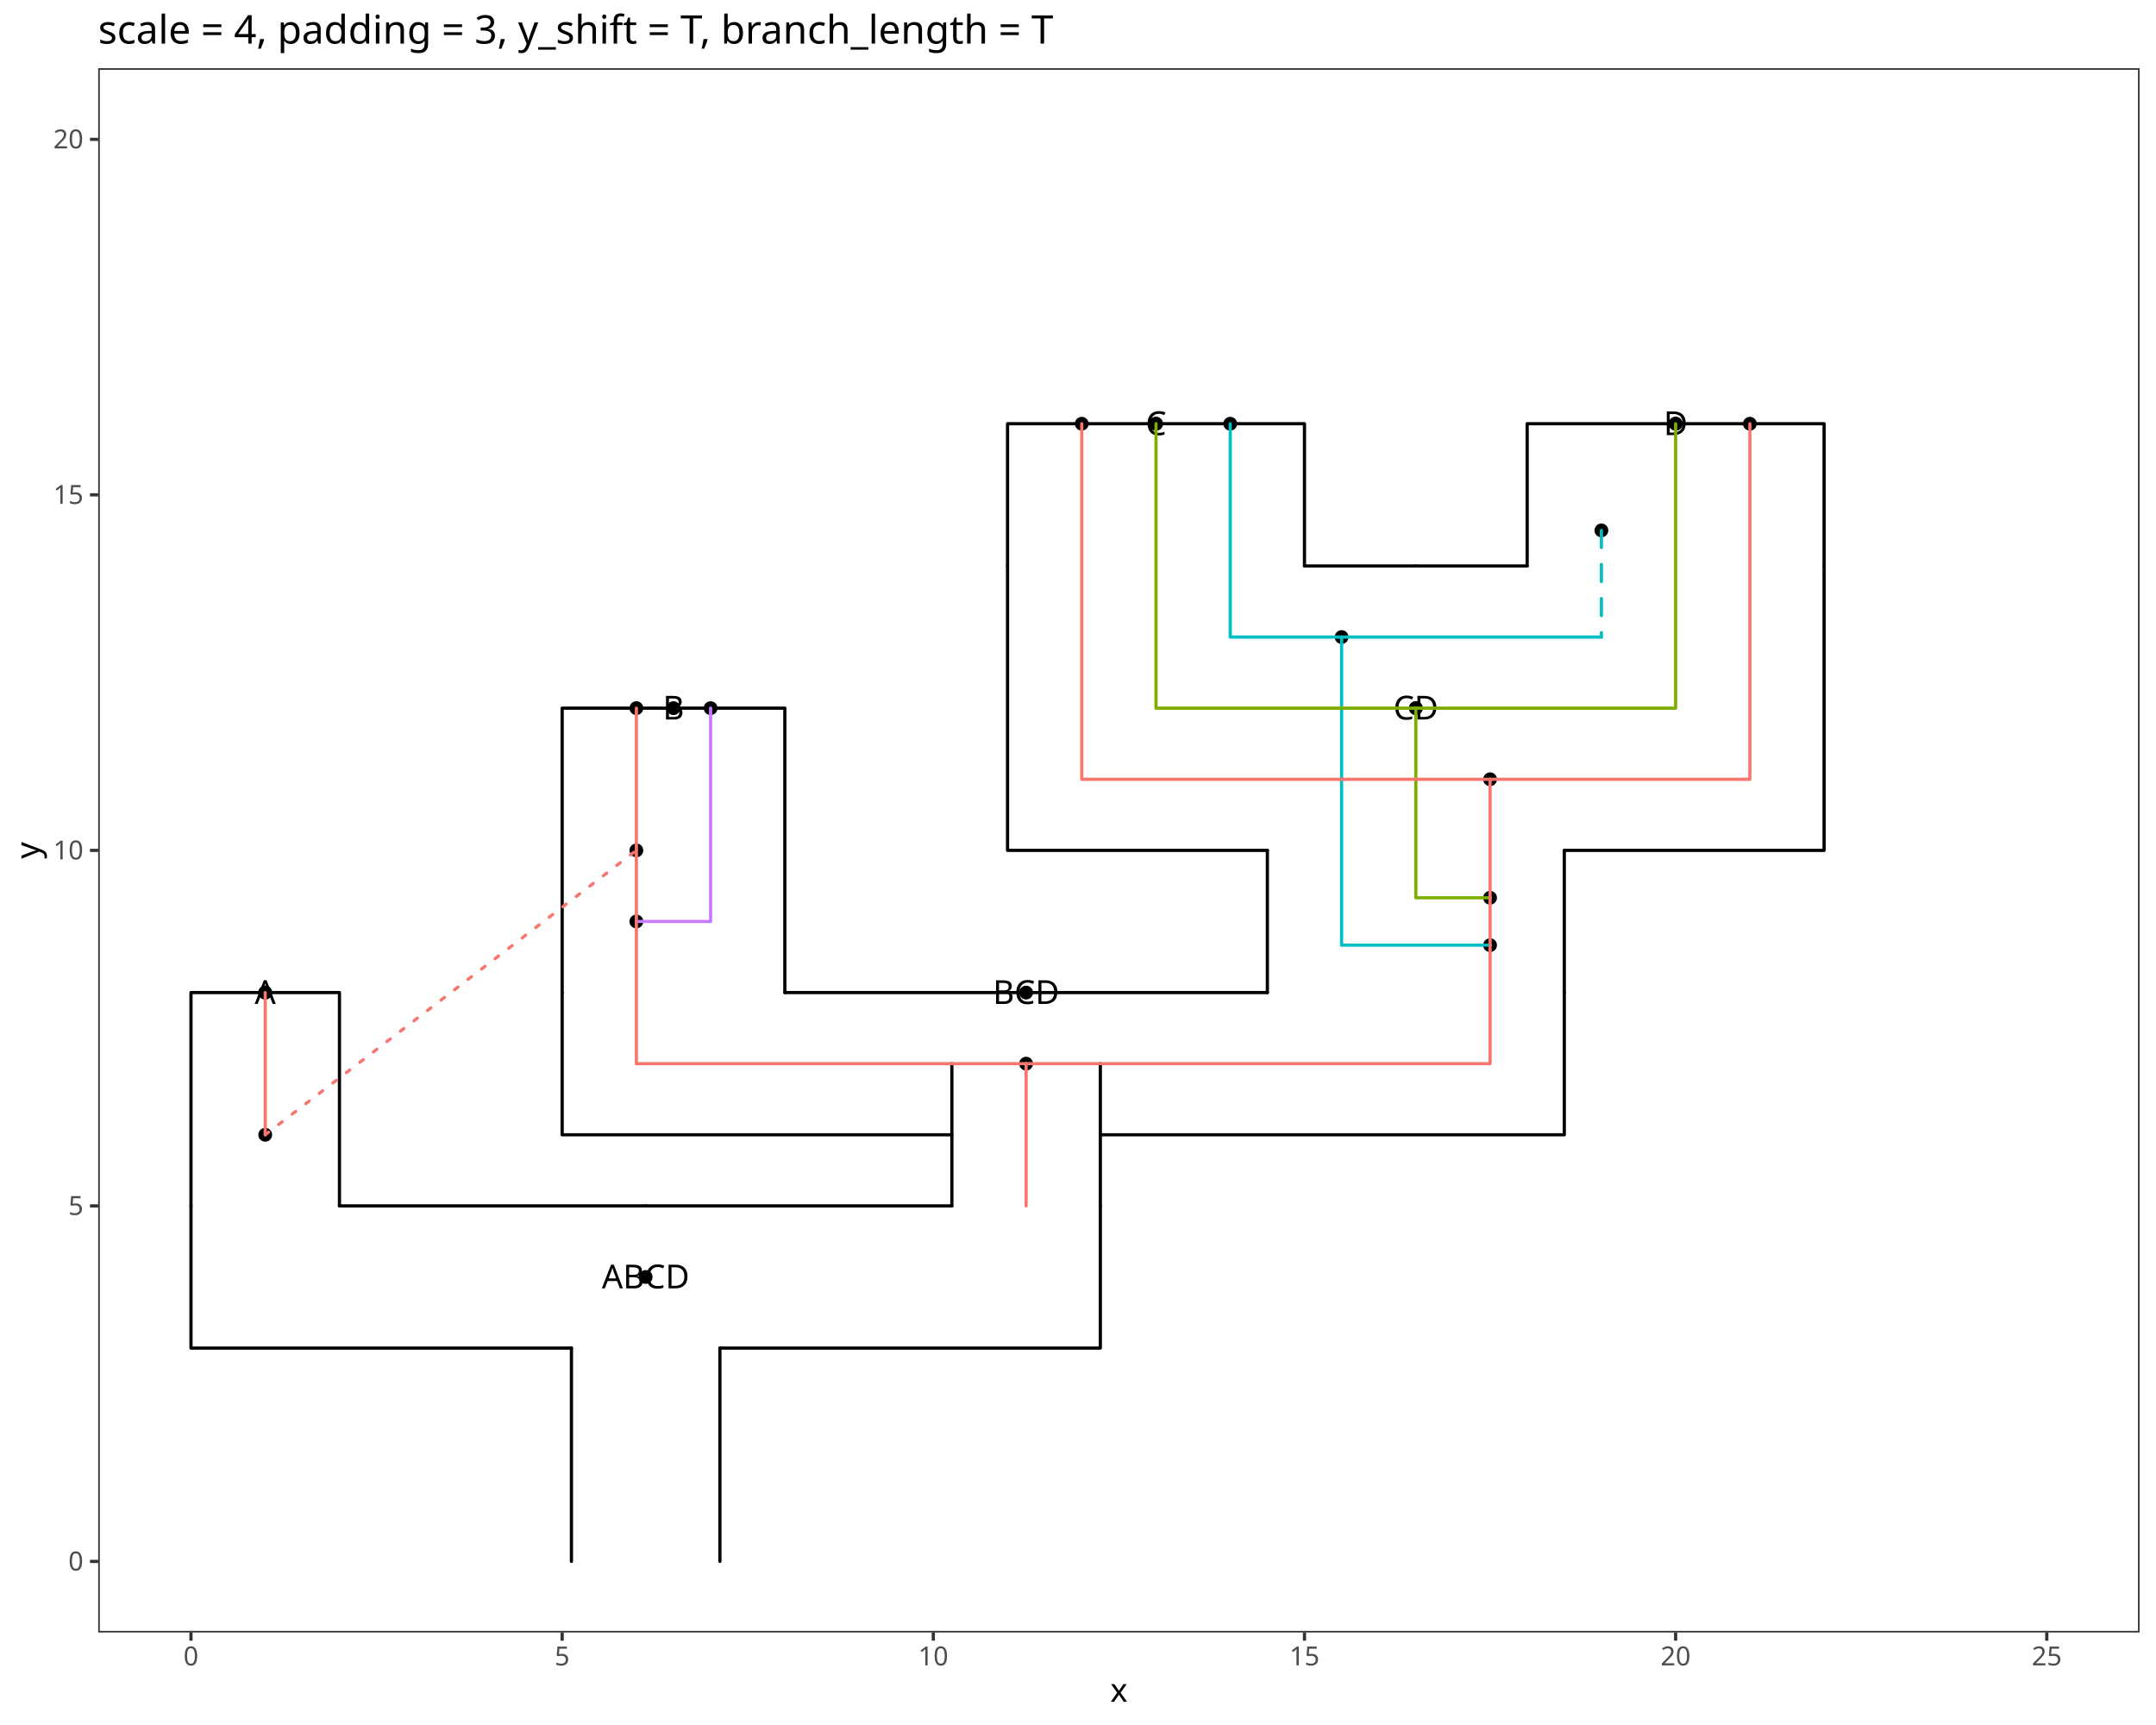
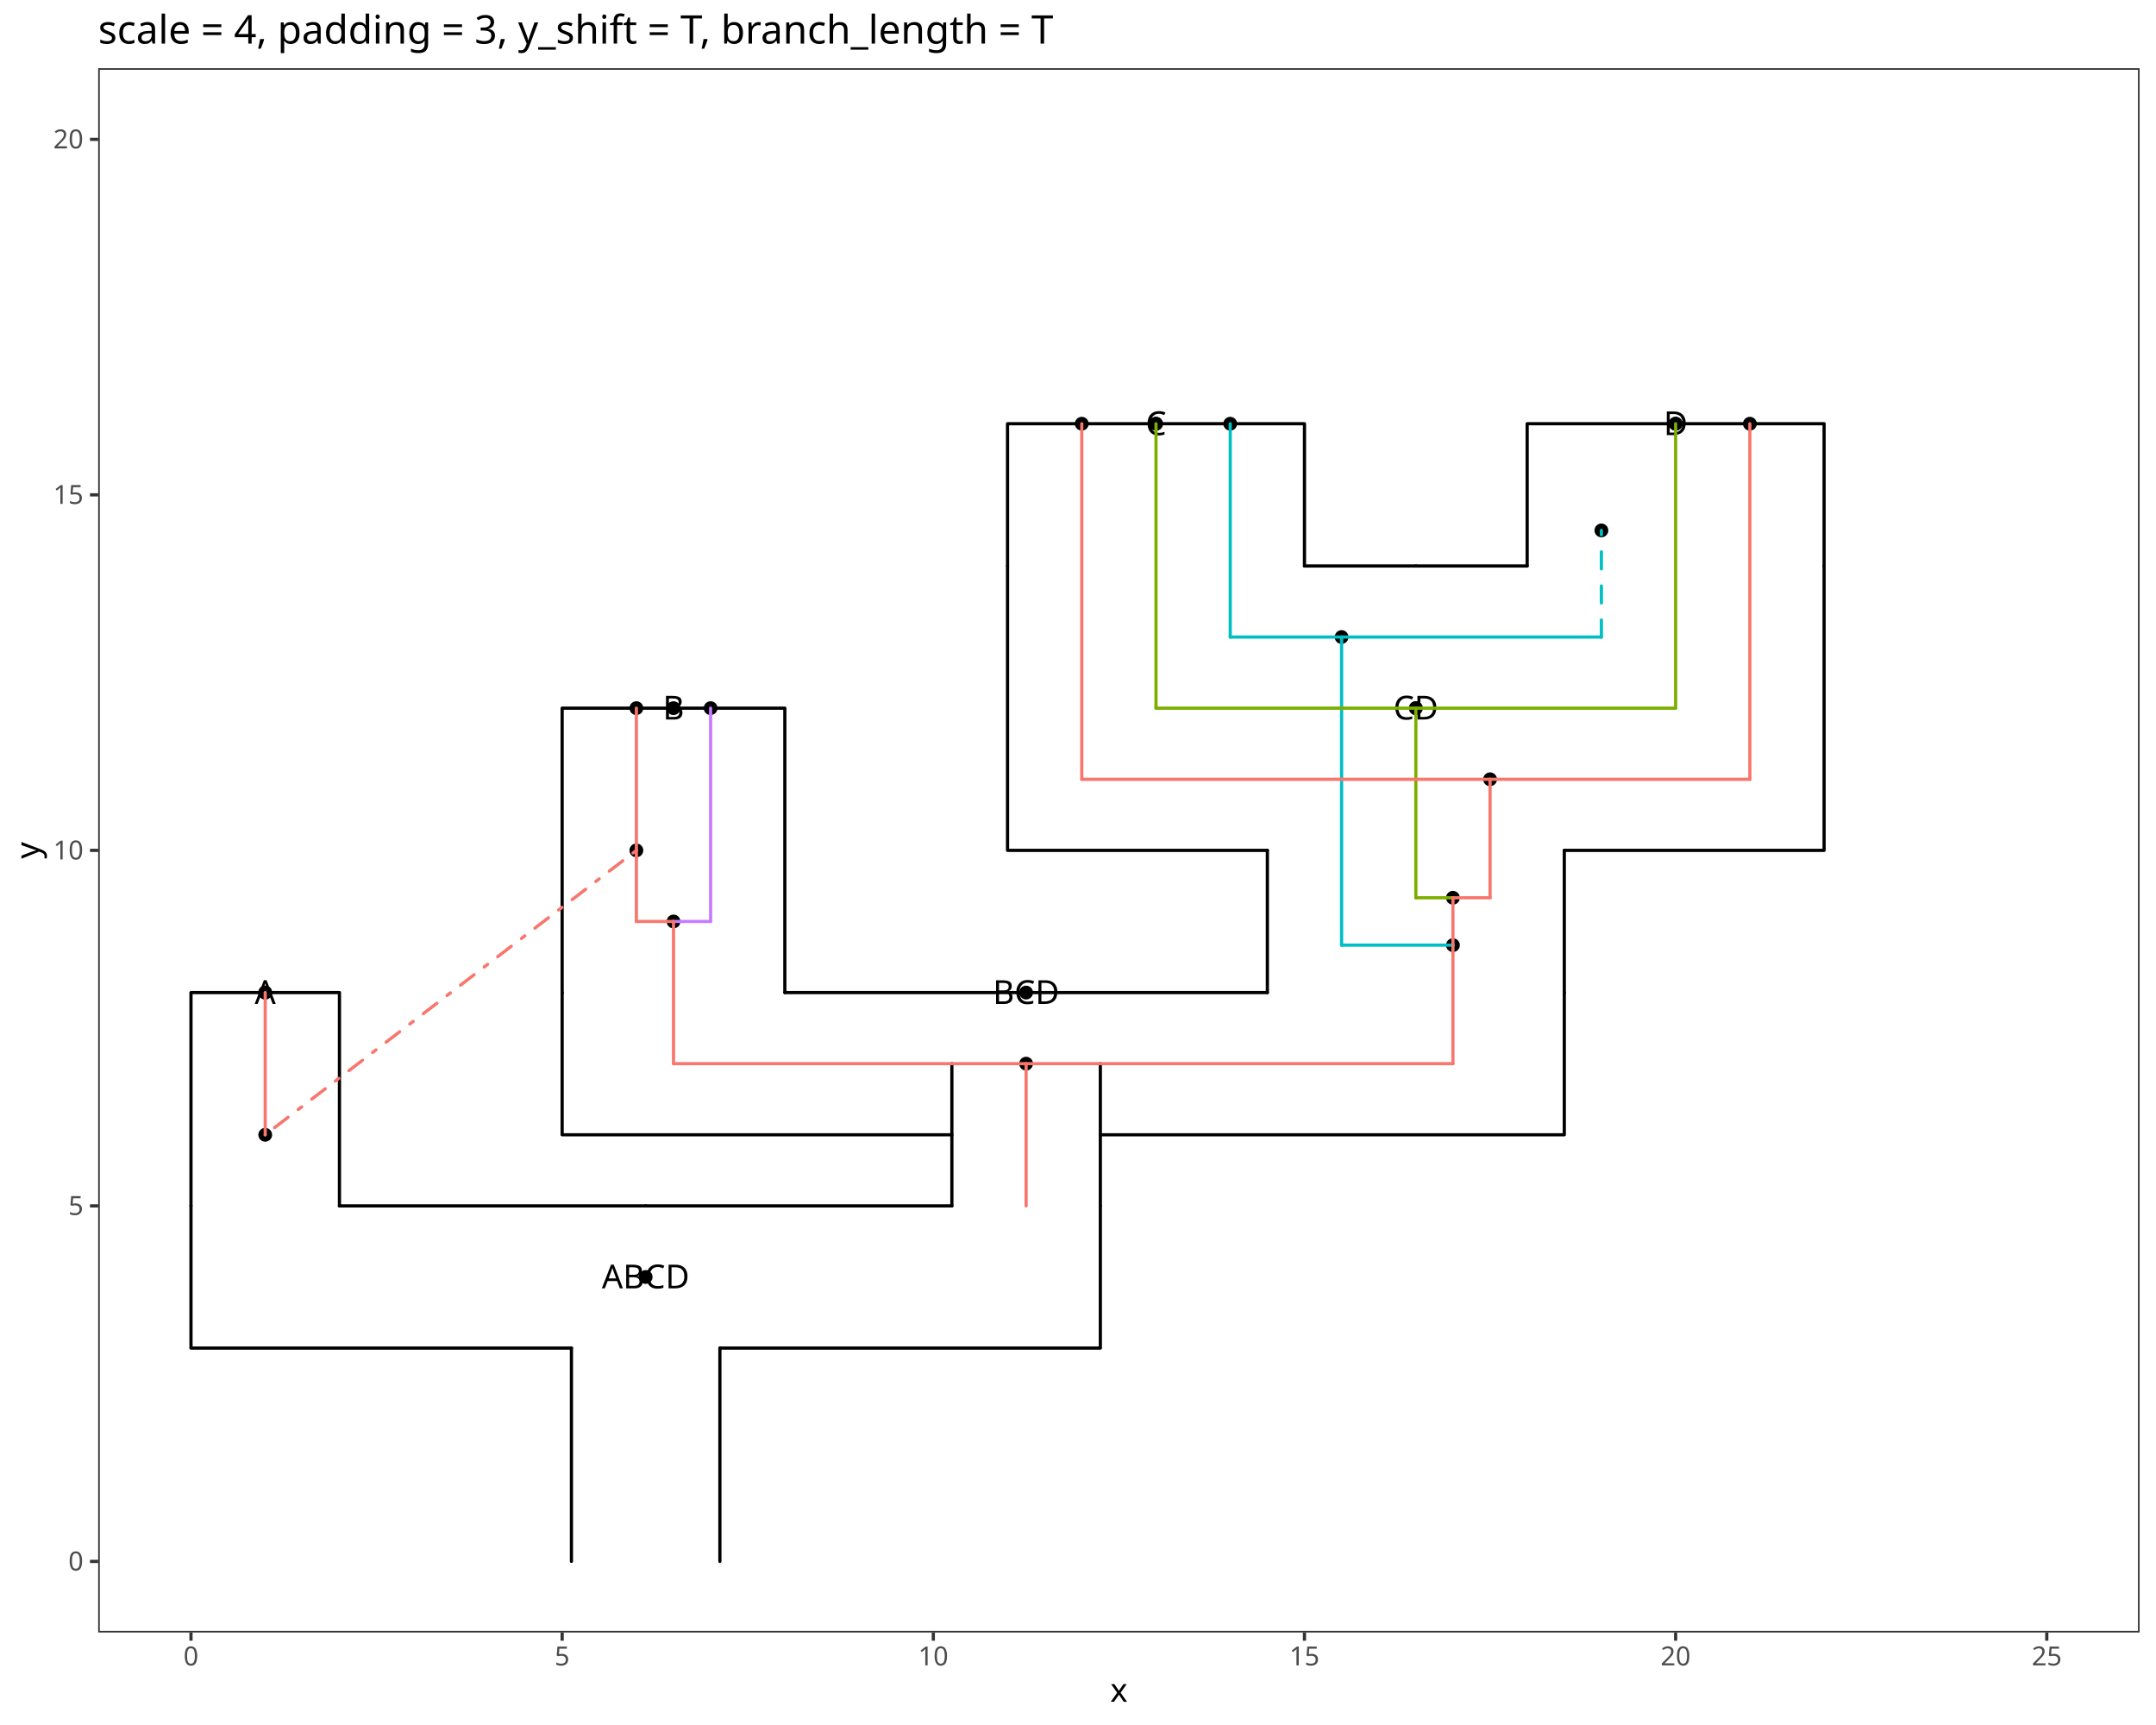
<svg xmlns="http://www.w3.org/2000/svg" class="svglite" data-engine-version="2.0" width="720.00pt" height="576.00pt" viewBox="0 0 720.00 576.00">
  <defs>
    <style type="text/css">
    .svglite line, .svglite polyline, .svglite polygon, .svglite path, .svglite rect, .svglite circle {
      fill: none;
      stroke: #000000;
      stroke-linecap: round;
      stroke-linejoin: round;
      stroke-miterlimit: 10.00;
    }
  </style>
  </defs>
  <rect width="100%" height="100%" style="stroke: none; fill: #FFFFFF;" />
  <defs>
    <clipPath id="cpMC4wMHw3MjAuMDB8MC4wMHw1NzYuMDA=">
      <rect x="0.00" y="0.00" width="720.00" height="576.00" />
    </clipPath>
  </defs>
  <g clip-path="url(#cpMC4wMHw3MjAuMDB8MC4wMHw1NzYuMDA=)">
    <rect x="0.00" y="0.00" width="720.00" height="576.00" style="stroke-width: 1.07; stroke: #FFFFFF; fill: #FFFFFF;" />
  </g>
  <defs>
    <clipPath id="cpMzIuNzl8NzE0LjUyfDIyLjc4fDU0NS4xMQ==">
      <rect x="32.79" y="22.78" width="681.73" height="522.33" />
    </clipPath>
  </defs>
  <g clip-path="url(#cpMzIuNzl8NzE0LjUyfDIyLjc4fDU0NS4xMQ==)">
    <rect x="32.79" y="22.78" width="681.73" height="522.33" style="stroke-width: 1.07; stroke: none; fill: #FFFFFF;" />
    <polyline points="63.78,402.66 63.78,331.43 113.36,331.43 113.36,402.66 " style="stroke-width: 1.07;" />
    <polyline points="113.36,402.66 215.62,402.66 " style="stroke-width: 1.07;" />
    <polyline points="215.62,402.66 317.88,402.66 " style="stroke-width: 1.07;" />
    <polyline points="63.78,402.66 63.78,450.14 190.83,450.14 " style="stroke-width: 1.07;" />
    <polyline points="240.41,450.14 367.46,450.14 367.46,402.66 " style="stroke-width: 1.07;" />
    <polyline points="190.83,521.37 190.83,450.14 " style="stroke-width: 1.07;" />
    <polyline points="240.41,450.14 240.41,521.37 " style="stroke-width: 1.07;" />
    <polyline points="187.73,331.43 187.73,236.46 262.10,236.46 262.10,331.43 " style="stroke-width: 1.07;" />
    <polyline points="262.10,331.43 342.67,331.43 " style="stroke-width: 1.07;" />
    <polyline points="342.67,331.43 423.24,331.43 " style="stroke-width: 1.07;" />
    <polyline points="187.73,331.43 187.73,378.92 317.88,378.92 " style="stroke-width: 1.07;" />
    <polyline points="367.46,378.92 522.40,378.92 522.40,331.43 " style="stroke-width: 1.07;" />
    <polyline points="317.88,402.66 317.88,355.17 " style="stroke-width: 1.07;" />
    <polyline points="367.46,355.17 367.46,402.66 " style="stroke-width: 1.07;" />
    <polyline points="336.47,188.98 336.47,141.49 435.63,141.49 435.63,188.98 " style="stroke-width: 1.07;" />
    <polyline points="435.63,188.98 472.82,188.98 " style="stroke-width: 1.07;" />
    <polyline points="472.82,188.98 510.00,188.98 " style="stroke-width: 1.07;" />
    <polyline points="336.47,188.98 336.47,283.95 423.24,283.95 " style="stroke-width: 1.07;" />
    <polyline points="522.40,283.95 609.16,283.95 609.16,188.98 " style="stroke-width: 1.07;" />
    <polyline points="423.24,331.43 423.24,283.95 " style="stroke-width: 1.07;" />
    <polyline points="522.40,283.95 522.40,331.43 " style="stroke-width: 1.07;" />
    <polyline points="510.00,188.98 510.00,141.49 609.16,141.49 609.16,188.98 " style="stroke-width: 1.07;" />
    <circle cx="88.57" cy="331.43" r="1.95" style="stroke-width: 0.71; fill: #000000;" />
    <circle cx="215.62" cy="426.40" r="1.95" style="stroke-width: 0.71; fill: #000000;" />
    <circle cx="224.92" cy="236.46" r="1.95" style="stroke-width: 0.71; fill: #000000;" />
    <circle cx="342.67" cy="331.43" r="1.95" style="stroke-width: 0.71; fill: #000000;" />
    <circle cx="386.05" cy="141.49" r="1.95" style="stroke-width: 0.71; fill: #000000;" />
    <circle cx="472.82" cy="236.46" r="1.95" style="stroke-width: 0.71; fill: #000000;" />
    <circle cx="559.58" cy="141.49" r="1.95" style="stroke-width: 0.71; fill: #000000;" />
    <text x="88.57" y="335.23" text-anchor="middle" style="font-size: 11.04px; font-family: sans;" textLength="7.37px" lengthAdjust="spacingAndGlyphs">A</text>
    <text x="215.62" y="430.20" text-anchor="middle" style="font-size: 11.04px; font-family: sans;" textLength="30.68px" lengthAdjust="spacingAndGlyphs">ABCD</text>
    <text x="224.92" y="240.26" text-anchor="middle" style="font-size: 11.04px; font-family: sans;" textLength="7.37px" lengthAdjust="spacingAndGlyphs">B</text>
    <text x="342.67" y="335.23" text-anchor="middle" style="font-size: 11.04px; font-family: sans;" textLength="23.32px" lengthAdjust="spacingAndGlyphs">BCD</text>
    <text x="386.05" y="145.29" text-anchor="middle" style="font-size: 11.04px; font-family: sans;" textLength="7.98px" lengthAdjust="spacingAndGlyphs">C</text>
    <text x="472.82" y="240.26" text-anchor="middle" style="font-size: 11.04px; font-family: sans;" textLength="15.95px" lengthAdjust="spacingAndGlyphs">CD</text>
    <text x="559.58" y="145.29" text-anchor="middle" style="font-size: 11.04px; font-family: sans;" textLength="7.98px" lengthAdjust="spacingAndGlyphs">D</text>
    <circle cx="88.57" cy="331.43" r="1.95" style="stroke-width: 0.71; fill: #000000;" />
    <circle cx="559.58" cy="141.49" r="1.95" style="stroke-width: 0.71; fill: #000000;" />
    <circle cx="472.82" cy="236.46" r="1.95" style="stroke-width: 0.71; fill: #000000;" />
-     <circle cx="497.61" cy="299.78" r="1.95" style="stroke-width: 0.71; fill: #000000;" />
+     <circle cx="485.21" cy="299.78" r="1.95" style="stroke-width: 0.71; fill: #000000;" />
    <circle cx="410.84" cy="141.49" r="1.95" style="stroke-width: 0.71; fill: #000000;" />
    <circle cx="534.79" cy="177.11" r="1.95" style="stroke-width: 0.71; fill: #000000;" />
    <circle cx="448.03" cy="212.72" r="1.95" style="stroke-width: 0.71; fill: #000000;" />
-     <circle cx="497.61" cy="315.60" r="1.95" style="stroke-width: 0.71; fill: #000000;" />
+     <circle cx="485.21" cy="315.60" r="1.95" style="stroke-width: 0.71; fill: #000000;" />
    <circle cx="342.67" cy="355.17" r="1.95" style="stroke-width: 0.71; fill: #000000;" />
    <circle cx="88.57" cy="378.92" r="1.95" style="stroke-width: 0.71; fill: #000000;" />
    <circle cx="212.52" cy="236.46" r="1.95" style="stroke-width: 0.71; fill: #000000;" />
    <circle cx="212.52" cy="283.95" r="1.95" style="stroke-width: 0.71; fill: #000000;" />
    <circle cx="237.31" cy="236.46" r="1.95" style="stroke-width: 0.71; fill: #000000;" />
-     <circle cx="212.52" cy="307.69" r="1.95" style="stroke-width: 0.71; fill: #000000;" />
+     <circle cx="224.92" cy="307.69" r="1.95" style="stroke-width: 0.71; fill: #000000;" />
    <circle cx="361.26" cy="141.49" r="1.95" style="stroke-width: 0.71; fill: #000000;" />
    <circle cx="584.37" cy="141.49" r="1.95" style="stroke-width: 0.71; fill: #000000;" />
    <circle cx="497.61" cy="260.21" r="1.95" style="stroke-width: 0.71; fill: #000000;" />
    <circle cx="386.05" cy="141.49" r="1.95" style="stroke-width: 0.71; fill: #000000;" />
-     <polyline points="88.57,331.43 88.57,378.92 88.57,378.92 " style="stroke-width: 1.07; stroke: #F8766D;" />
-     <polyline points="472.82,236.46 559.58,236.46 559.58,141.49 " style="stroke-width: 1.07; stroke: #7CAE00;" />
-     <polyline points="472.82,236.46 472.82,299.78 497.61,299.78 " style="stroke-width: 1.07; stroke: #7CAE00;" />
-     <polyline points="497.61,299.78 497.61,315.60 497.61,315.60 " style="stroke-width: 1.07; stroke: #F8766D;" />
-     <polyline points="410.84,141.49 410.84,212.72 448.03,212.72 " style="stroke-width: 1.07; stroke: #00BFC4;" />
-     <polyline points="448.03,212.72 534.79,212.72 " style="stroke-width: 1.07; stroke: #00BFC4;" />
-     <polyline points="534.79,177.11 534.79,212.72 " style="stroke-width: 1.07; stroke: #00BFC4; stroke-dasharray: 5.69,5.69;" />
-     <polyline points="448.03,212.72 448.03,315.60 497.61,315.60 " style="stroke-width: 1.07; stroke: #00BFC4;" />
-     <polyline points="342.67,355.17 497.61,355.17 497.61,315.60 " style="stroke-width: 1.07; stroke: #F8766D;" />
-     <polyline points="342.67,355.17 342.67,402.66 " style="stroke-width: 1.07; stroke: #F8766D;" />
-     <polyline points="88.57,378.92 212.52,283.95 " style="stroke-width: 1.07; stroke: #F8766D; stroke-dasharray: 1.42,4.27;" />
-     <polyline points="212.52,236.46 212.52,283.95 212.52,283.95 " style="stroke-width: 1.07; stroke: #F8766D;" />
-     <polyline points="212.52,283.95 212.52,307.69 212.52,307.69 " style="stroke-width: 1.07; stroke: #F8766D;" />
-     <polyline points="212.52,307.69 237.31,307.69 237.31,236.46 " style="stroke-width: 1.07; stroke: #C77CFF;" />
-     <polyline points="212.52,307.69 212.52,355.17 342.67,355.17 " style="stroke-width: 1.07; stroke: #F8766D;" />
-     <polyline points="361.26,141.49 361.26,260.21 497.61,260.21 " style="stroke-width: 1.07; stroke: #F8766D;" />
-     <polyline points="497.61,260.21 584.37,260.21 584.37,141.49 " style="stroke-width: 1.07; stroke: #F8766D;" />
-     <polyline points="497.61,260.21 497.61,299.78 497.61,299.78 " style="stroke-width: 1.07; stroke: #F8766D;" />
-     <polyline points="386.05,141.49 386.05,236.46 472.82,236.46 " style="stroke-width: 1.07; stroke: #7CAE00;" />
+     <line x1="88.57" y1="378.92" x2="88.57" y2="378.92" style="stroke-width: 1.07; stroke: #F8766D;" />
+     <line x1="88.57" y1="378.92" x2="88.57" y2="331.43" style="stroke-width: 1.07; stroke: #F8766D;" />
+     <line x1="472.82" y1="236.46" x2="559.58" y2="236.46" style="stroke-width: 1.07; stroke: #7CAE00;" />
+     <line x1="559.58" y1="236.46" x2="559.58" y2="141.49" style="stroke-width: 1.07; stroke: #7CAE00;" />
+     <line x1="485.21" y1="299.78" x2="472.82" y2="299.78" style="stroke-width: 1.07; stroke: #7CAE00;" />
+     <line x1="472.82" y1="299.78" x2="472.82" y2="236.46" style="stroke-width: 1.07; stroke: #7CAE00;" />
+     <line x1="485.21" y1="315.60" x2="485.21" y2="315.60" style="stroke-width: 1.07; stroke: #F8766D;" />
+     <line x1="485.21" y1="315.60" x2="485.21" y2="299.78" style="stroke-width: 1.07; stroke: #F8766D;" />
+     <line x1="448.03" y1="212.72" x2="410.84" y2="212.72" style="stroke-width: 1.07; stroke: #00BFC4;" />
+     <line x1="410.84" y1="212.72" x2="410.84" y2="141.49" style="stroke-width: 1.07; stroke: #00BFC4;" />
+     <line x1="448.03" y1="212.72" x2="534.79" y2="212.72" style="stroke-width: 1.07; stroke: #00BFC4;" />
+     <line x1="534.79" y1="212.72" x2="534.79" y2="177.11" style="stroke-width: 1.07; stroke: #00BFC4; stroke-dasharray: 5.69,5.69;" />
+     <line x1="485.21" y1="315.60" x2="448.03" y2="315.60" style="stroke-width: 1.07; stroke: #00BFC4;" />
+     <line x1="448.03" y1="315.60" x2="448.03" y2="212.72" style="stroke-width: 1.07; stroke: #00BFC4;" />
+     <line x1="342.67" y1="355.17" x2="485.21" y2="355.17" style="stroke-width: 1.07; stroke: #F8766D;" />
+     <line x1="485.21" y1="355.17" x2="485.21" y2="315.60" style="stroke-width: 1.07; stroke: #F8766D;" />
+     <line x1="342.67" y1="402.66" x2="342.67" y2="355.17" style="stroke-width: 1.07; stroke: #F8766D;" />
+     <line x1="212.52" y1="283.95" x2="88.57" y2="378.92" style="stroke-width: 1.07; stroke: #F8766D; stroke-dasharray: 1.42,4.27,5.69,4.27;" />
+     <line x1="212.52" y1="283.95" x2="212.52" y2="283.95" style="stroke-width: 1.07; stroke: #F8766D;" />
+     <line x1="212.52" y1="283.95" x2="212.52" y2="236.46" style="stroke-width: 1.07; stroke: #F8766D;" />
+     <line x1="224.92" y1="307.69" x2="212.52" y2="307.69" style="stroke-width: 1.07; stroke: #F8766D;" />
+     <line x1="212.52" y1="307.69" x2="212.52" y2="283.95" style="stroke-width: 1.07; stroke: #F8766D;" />
+     <line x1="224.92" y1="307.69" x2="237.31" y2="307.69" style="stroke-width: 1.07; stroke: #C77CFF;" />
+     <line x1="237.31" y1="307.69" x2="237.31" y2="236.46" style="stroke-width: 1.07; stroke: #C77CFF;" />
+     <line x1="342.67" y1="355.17" x2="224.92" y2="355.17" style="stroke-width: 1.07; stroke: #F8766D;" />
+     <line x1="224.92" y1="355.17" x2="224.92" y2="307.69" style="stroke-width: 1.07; stroke: #F8766D;" />
+     <line x1="497.61" y1="260.21" x2="361.26" y2="260.21" style="stroke-width: 1.07; stroke: #F8766D;" />
+     <line x1="361.26" y1="260.21" x2="361.26" y2="141.49" style="stroke-width: 1.07; stroke: #F8766D;" />
+     <line x1="497.61" y1="260.21" x2="584.37" y2="260.21" style="stroke-width: 1.07; stroke: #F8766D;" />
+     <line x1="584.37" y1="260.21" x2="584.37" y2="141.49" style="stroke-width: 1.07; stroke: #F8766D;" />
+     <line x1="485.21" y1="299.78" x2="497.61" y2="299.78" style="stroke-width: 1.07; stroke: #F8766D;" />
+     <line x1="497.61" y1="299.78" x2="497.61" y2="260.21" style="stroke-width: 1.07; stroke: #F8766D;" />
+     <line x1="472.82" y1="236.46" x2="386.05" y2="236.46" style="stroke-width: 1.07; stroke: #7CAE00;" />
+     <line x1="386.05" y1="236.46" x2="386.05" y2="141.49" style="stroke-width: 1.07; stroke: #7CAE00;" />
    <circle cx="683.53" cy="46.53" r="1.95" style="stroke-width: 0.71; stroke: none;" />
    <circle cx="215.62" cy="521.37" r="1.95" style="stroke-width: 0.71; stroke: none;" />
    <rect x="32.79" y="22.78" width="681.73" height="522.33" style="stroke-width: 1.07; stroke: #333333;" />
  </g>
  <g clip-path="url(#cpMC4wMHw3MjAuMDB8MC4wMHw1NzYuMDA=)">
    <text x="27.86" y="524.40" text-anchor="end" style="font-size: 8.80px; fill: #4D4D4D; font-family: sans;" textLength="4.89px" lengthAdjust="spacingAndGlyphs">0</text>
    <text x="27.86" y="405.69" text-anchor="end" style="font-size: 8.80px; fill: #4D4D4D; font-family: sans;" textLength="4.89px" lengthAdjust="spacingAndGlyphs">5</text>
    <text x="27.86" y="286.98" text-anchor="end" style="font-size: 8.80px; fill: #4D4D4D; font-family: sans;" textLength="9.79px" lengthAdjust="spacingAndGlyphs">10</text>
    <text x="27.86" y="168.26" text-anchor="end" style="font-size: 8.80px; fill: #4D4D4D; font-family: sans;" textLength="9.79px" lengthAdjust="spacingAndGlyphs">15</text>
    <text x="27.86" y="49.55" text-anchor="end" style="font-size: 8.80px; fill: #4D4D4D; font-family: sans;" textLength="9.79px" lengthAdjust="spacingAndGlyphs">20</text>
    <polyline points="30.05,521.37 32.79,521.37 " style="stroke-width: 1.07; stroke: #333333; stroke-linecap: butt;" />
    <polyline points="30.05,402.66 32.79,402.66 " style="stroke-width: 1.07; stroke: #333333; stroke-linecap: butt;" />
    <polyline points="30.05,283.95 32.79,283.95 " style="stroke-width: 1.07; stroke: #333333; stroke-linecap: butt;" />
    <polyline points="30.05,165.24 32.79,165.24 " style="stroke-width: 1.07; stroke: #333333; stroke-linecap: butt;" />
    <polyline points="30.05,46.53 32.79,46.53 " style="stroke-width: 1.07; stroke: #333333; stroke-linecap: butt;" />
    <polyline points="63.78,547.85 63.78,545.11 " style="stroke-width: 1.07; stroke: #333333; stroke-linecap: butt;" />
    <polyline points="187.73,547.85 187.73,545.11 " style="stroke-width: 1.07; stroke: #333333; stroke-linecap: butt;" />
    <polyline points="311.68,547.85 311.68,545.11 " style="stroke-width: 1.07; stroke: #333333; stroke-linecap: butt;" />
    <polyline points="435.63,547.85 435.63,545.11 " style="stroke-width: 1.07; stroke: #333333; stroke-linecap: butt;" />
    <polyline points="559.58,547.85 559.58,545.11 " style="stroke-width: 1.07; stroke: #333333; stroke-linecap: butt;" />
    <polyline points="683.53,547.85 683.53,545.11 " style="stroke-width: 1.07; stroke: #333333; stroke-linecap: butt;" />
    <text x="63.78" y="556.10" text-anchor="middle" style="font-size: 8.80px; fill: #4D4D4D; font-family: sans;" textLength="4.89px" lengthAdjust="spacingAndGlyphs">0</text>
    <text x="187.73" y="556.10" text-anchor="middle" style="font-size: 8.80px; fill: #4D4D4D; font-family: sans;" textLength="4.89px" lengthAdjust="spacingAndGlyphs">5</text>
    <text x="311.68" y="556.10" text-anchor="middle" style="font-size: 8.80px; fill: #4D4D4D; font-family: sans;" textLength="9.79px" lengthAdjust="spacingAndGlyphs">10</text>
    <text x="435.63" y="556.10" text-anchor="middle" style="font-size: 8.80px; fill: #4D4D4D; font-family: sans;" textLength="9.79px" lengthAdjust="spacingAndGlyphs">15</text>
    <text x="559.58" y="556.10" text-anchor="middle" style="font-size: 8.80px; fill: #4D4D4D; font-family: sans;" textLength="9.79px" lengthAdjust="spacingAndGlyphs">20</text>
    <text x="683.53" y="556.10" text-anchor="middle" style="font-size: 8.80px; fill: #4D4D4D; font-family: sans;" textLength="9.79px" lengthAdjust="spacingAndGlyphs">25</text>
    <text x="373.66" y="568.24" text-anchor="middle" style="font-size: 11.00px; font-family: sans;" textLength="5.50px" lengthAdjust="spacingAndGlyphs">x</text>
    <text transform="translate(13.05,283.95) rotate(-90)" text-anchor="middle" style="font-size: 11.00px; font-family: sans;" textLength="5.50px" lengthAdjust="spacingAndGlyphs">y</text>
    <text x="32.79" y="14.56" style="font-size: 13.20px; font-family: sans;" textLength="312.64px" lengthAdjust="spacingAndGlyphs">scale = 4, padding = 3, y_shift = T, branch_length = T</text>
  </g>
</svg>
